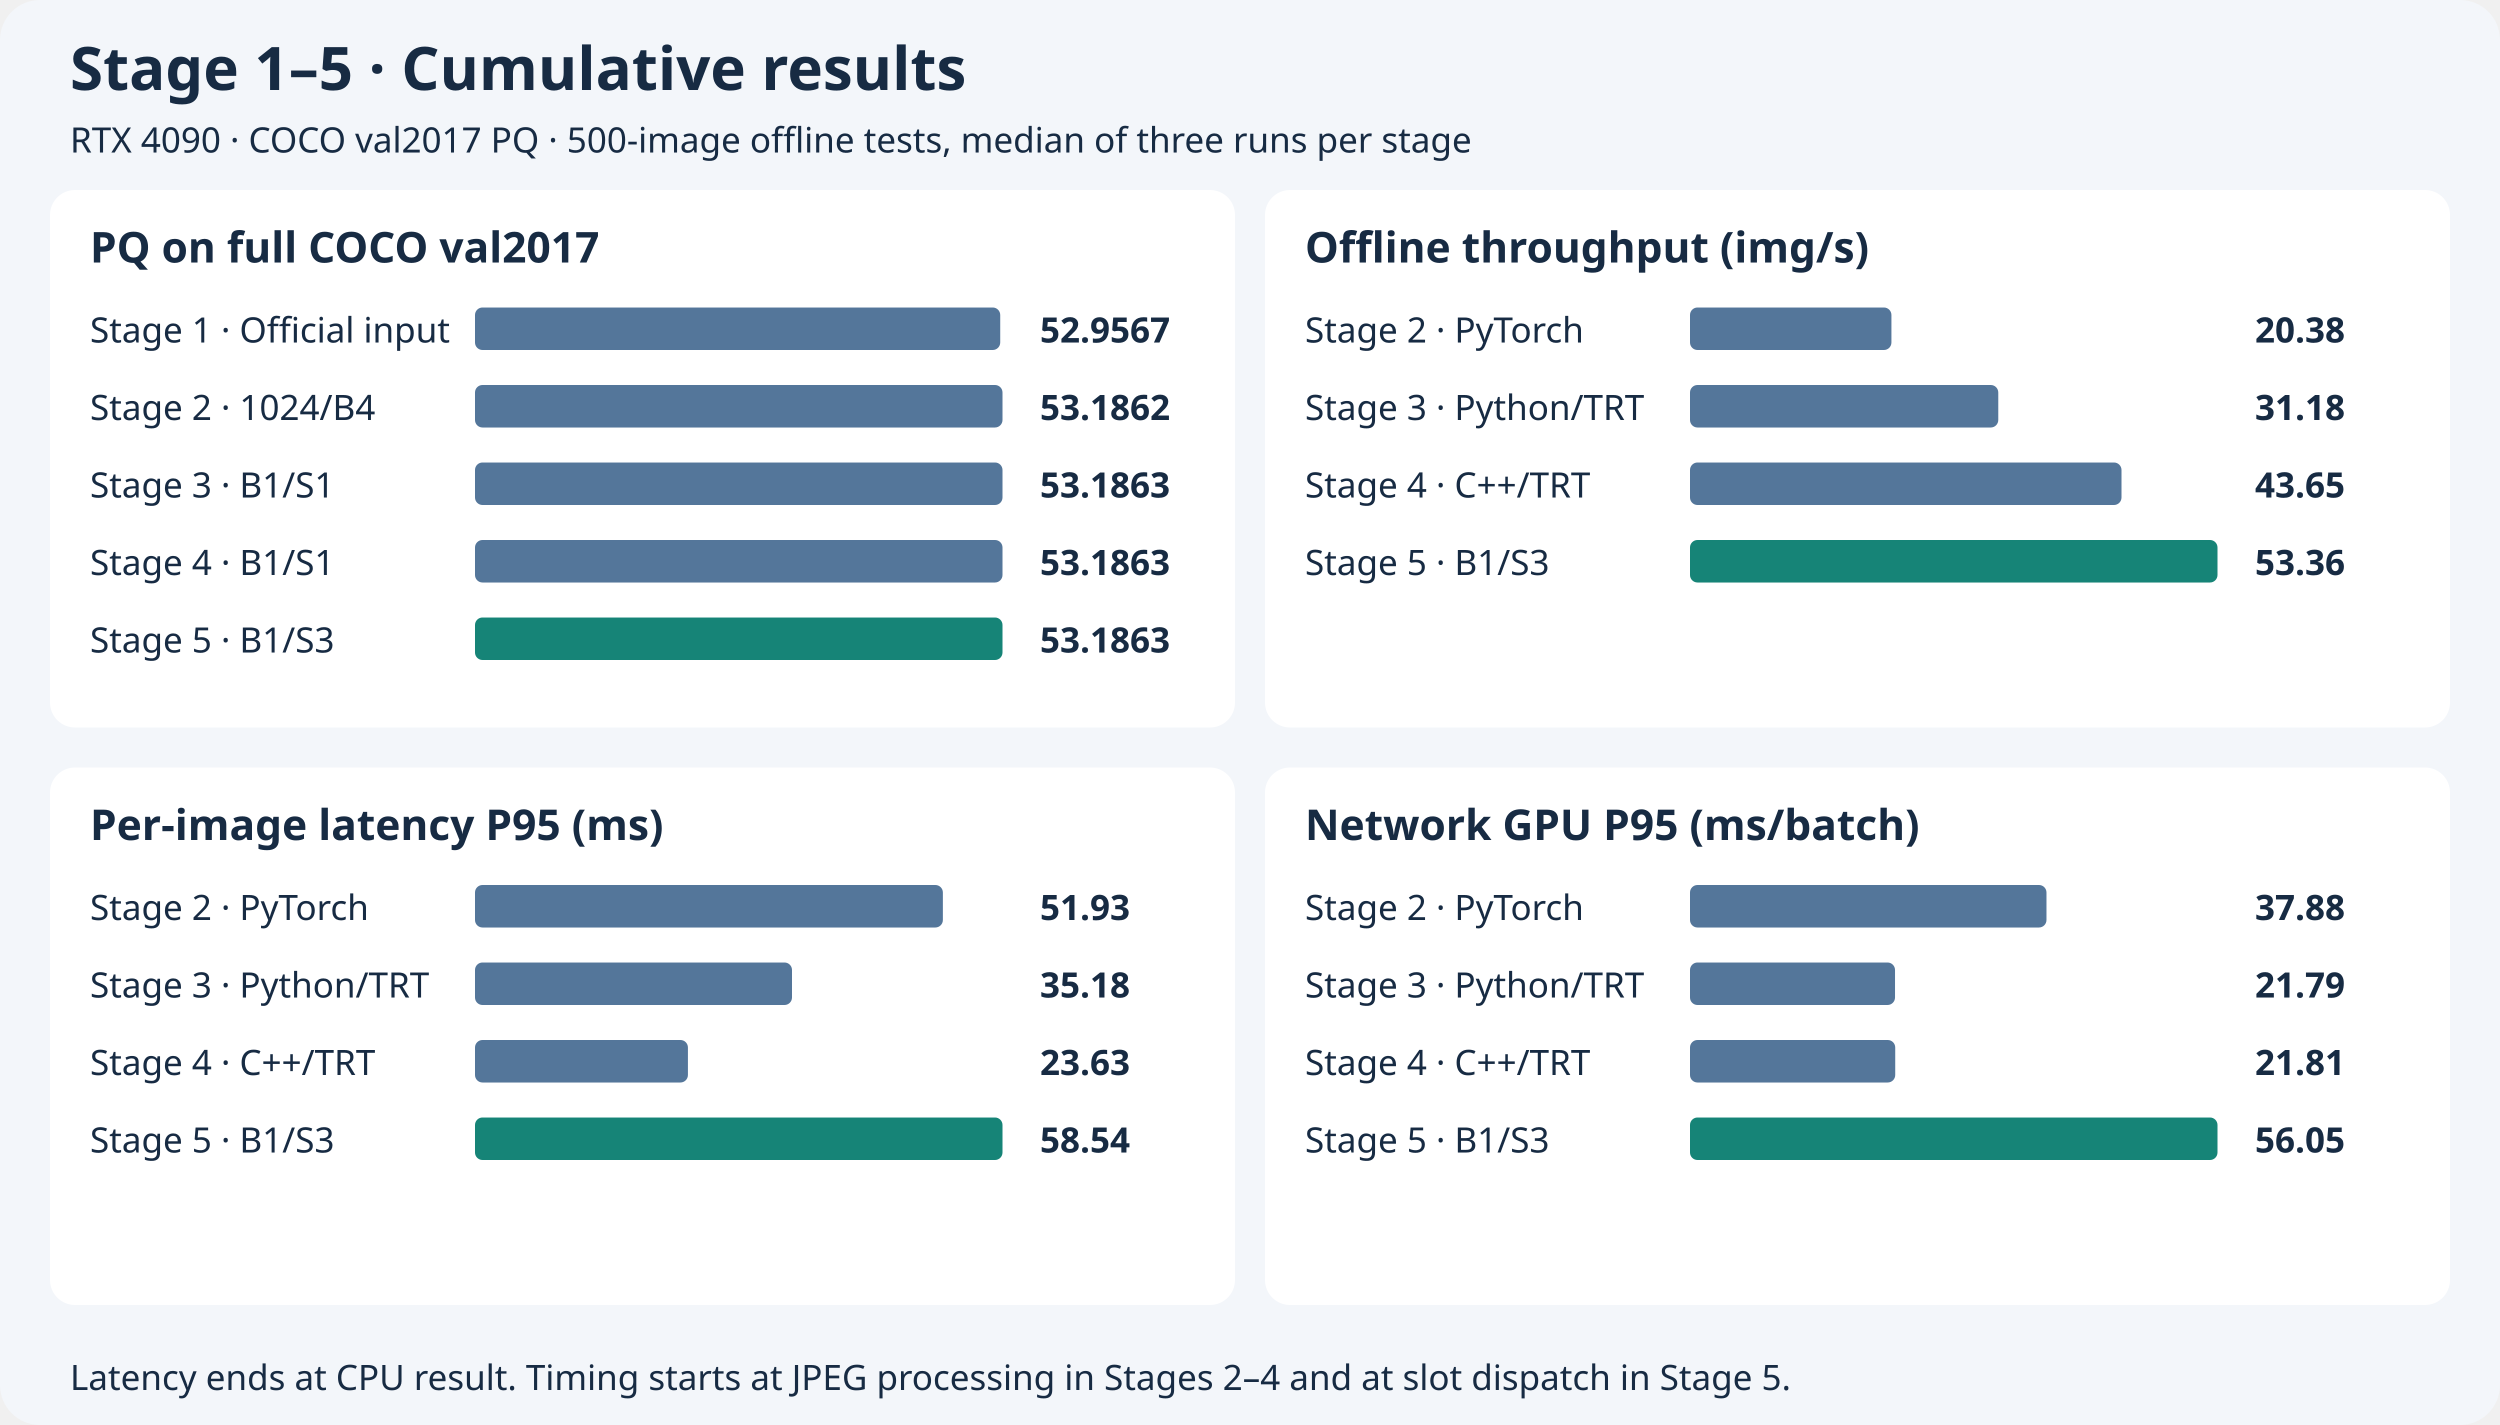
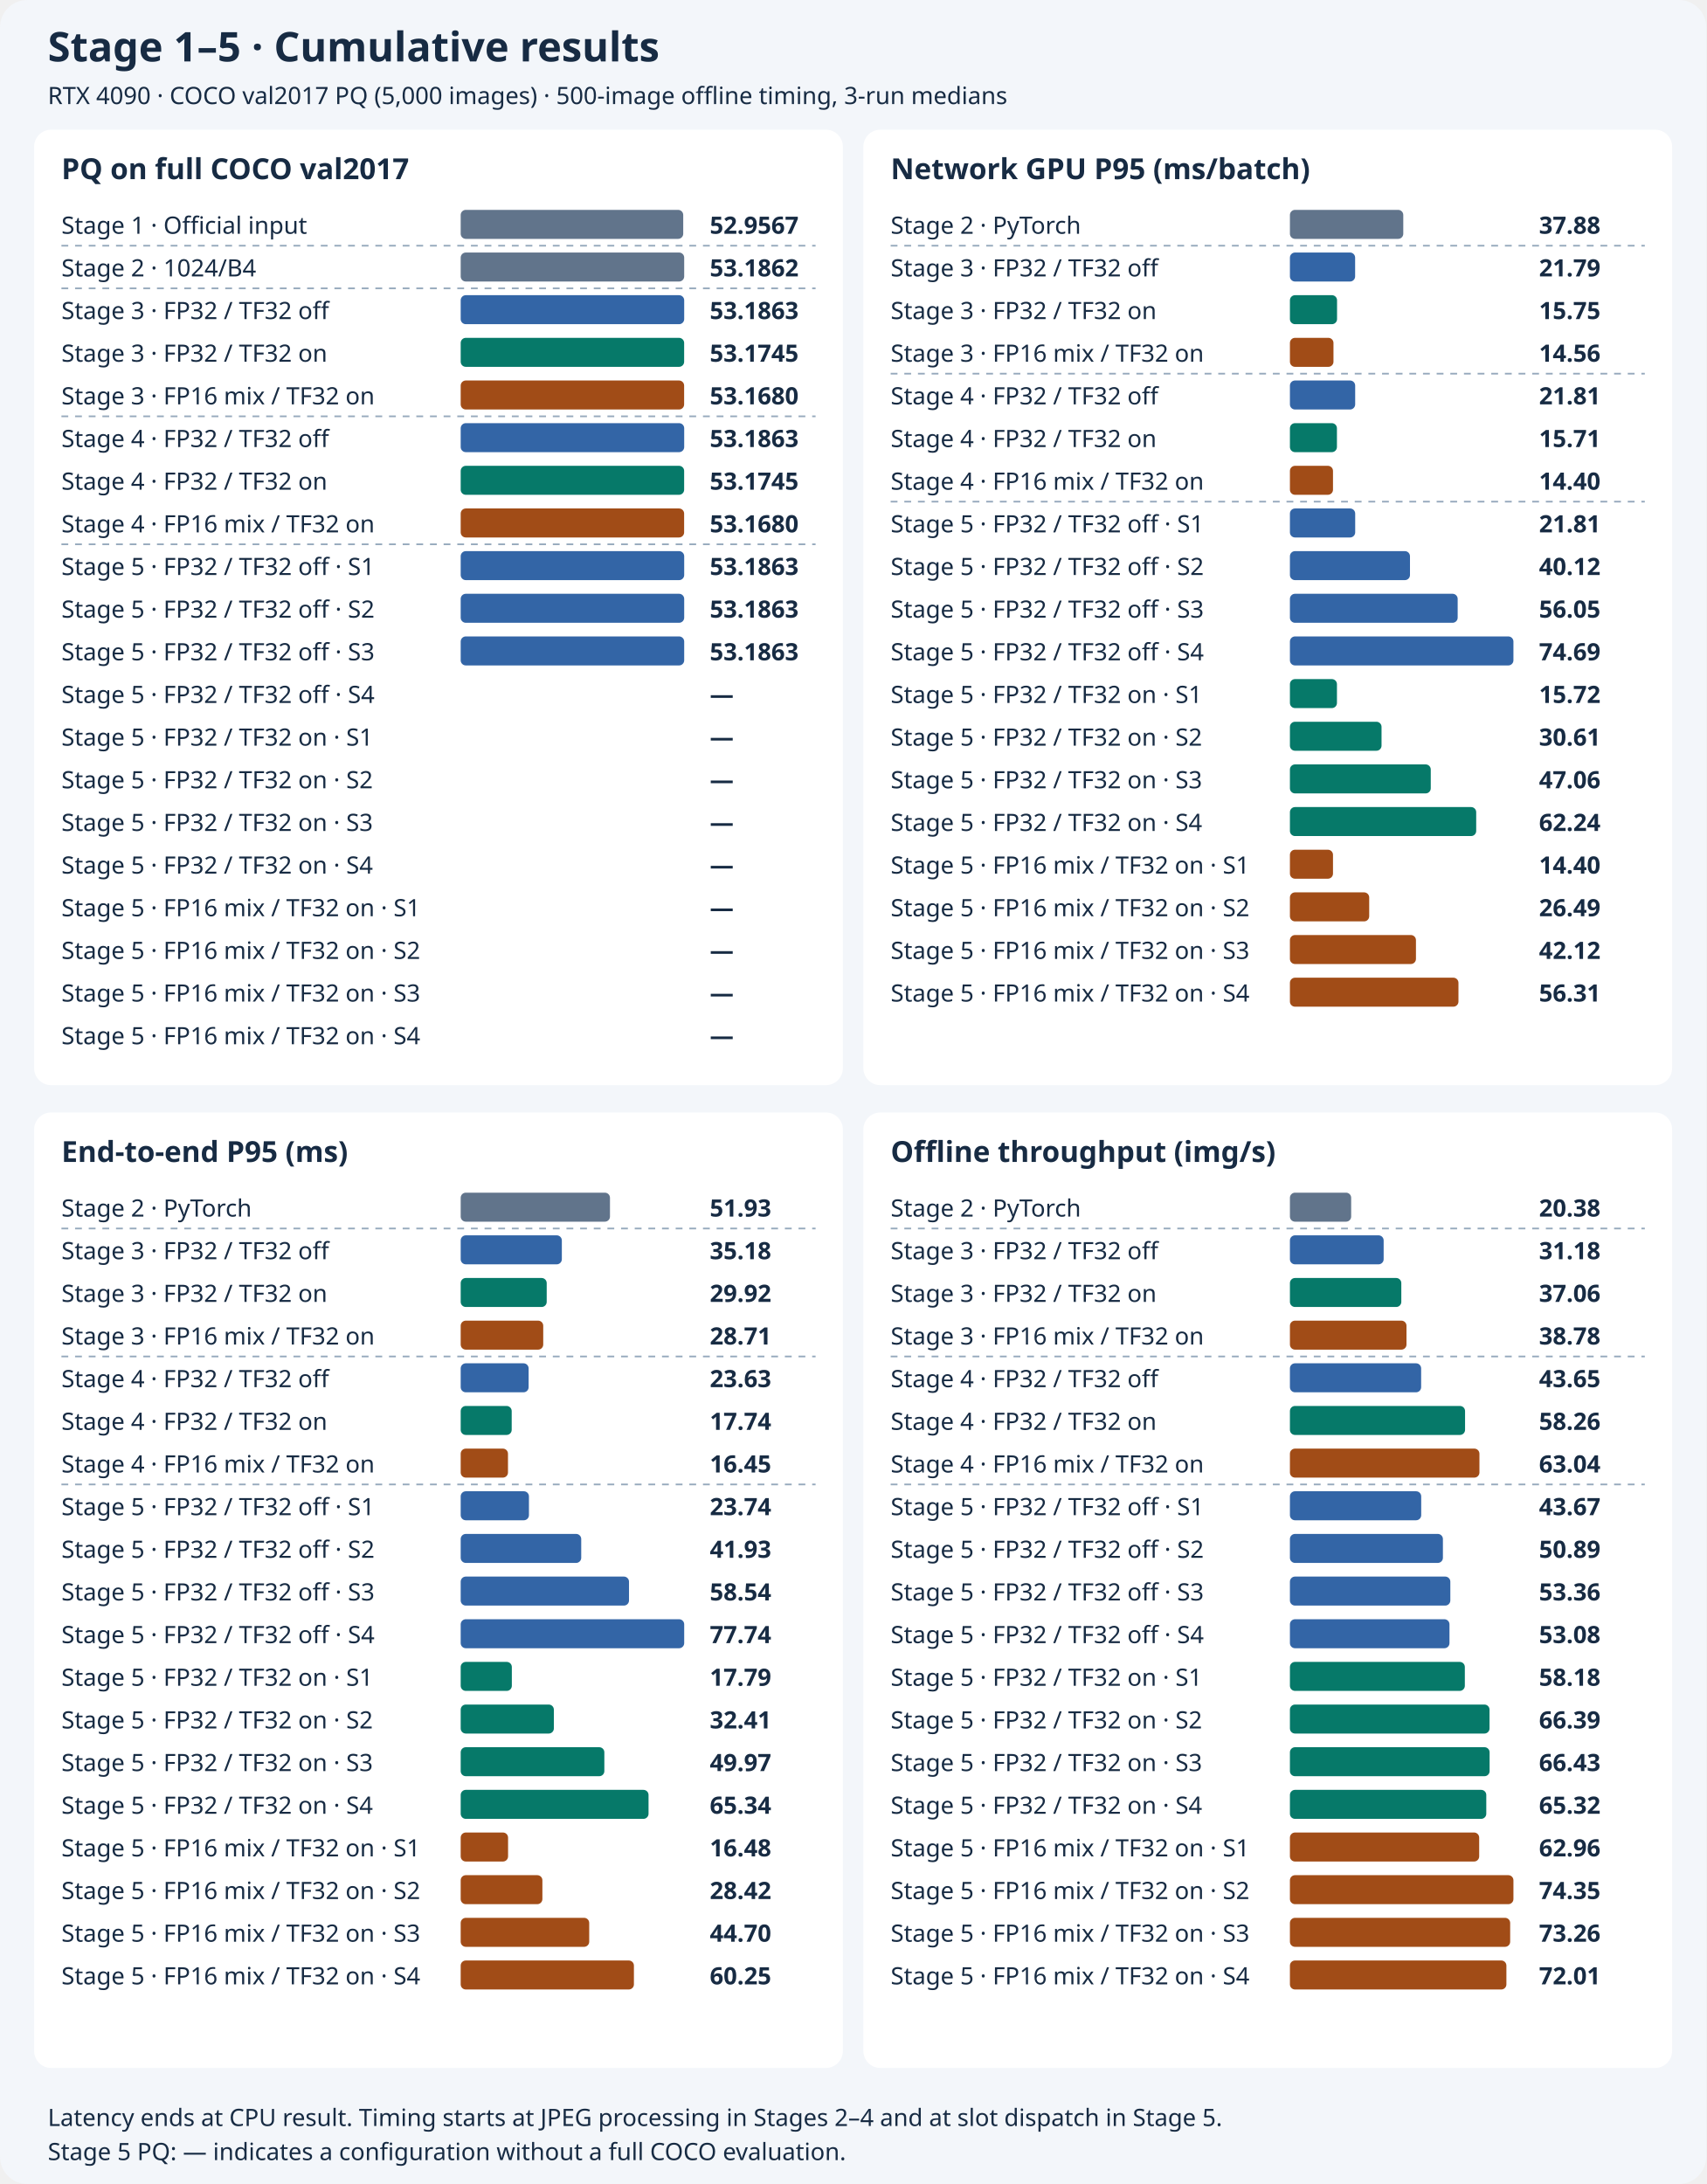
- <svg xmlns="http://www.w3.org/2000/svg" width="1000" height="570" viewBox="0 0 1000 570" role="img" aria-labelledby="title">
-   <rect width="1000" height="570" rx="16" fill="#f3f6fa" />
+ <svg xmlns="http://www.w3.org/2000/svg" width="1000" height="1280" viewBox="0 0 1000 1280" role="img" aria-labelledby="title">
+   <rect width="1000" height="1280" rx="16" fill="#f3f6fa" />
  <g font-family="system-ui, sans-serif" fill="#172b43">
    <text x="28" y="36" font-size="24" font-weight="700">Stage 1–5 · Cumulative results</text>
-     <text x="28" y="61" font-size="14" font-weight="400">RTX 4090 · COCO val2017 PQ · 500-image offline tests, median of three runs per stage</text>
-     <rect x="20" y="76" width="474" height="215" rx="10" fill="white" />
+     <text x="28" y="61" font-size="14" font-weight="400">RTX 4090 · COCO val2017 PQ (5,000 images) · 500-image offline timing, 3-run medians</text>
+     <rect x="20" y="76" width="474" height="560" rx="10" fill="white" />
    <text x="36" y="105" font-size="17" font-weight="700">PQ on full COCO val2017</text>
    <text x="36" y="137" font-size="14" font-weight="400">Stage 1 · Official input</text>
-     <rect x="190" y="123" width="210.09" height="17" rx="3" fill="#54769a" />
+     <rect x="270" y="123" width="130.43" height="17" rx="3" fill="#61748b" />
    <text x="416" y="137" font-size="14" font-weight="650">52.9567</text>
-     <text x="36" y="168" font-size="14" font-weight="400">Stage 2 · 1024/B4</text>
-     <rect x="190" y="154" width="211.00" height="17" rx="3" fill="#54769a" />
-     <text x="416" y="168" font-size="14" font-weight="650">53.1862</text>
-     <text x="36" y="199" font-size="14" font-weight="400">Stage 3 · B1/S1</text>
-     <rect x="190" y="185" width="211.00" height="17" rx="3" fill="#54769a" />
-     <text x="416" y="199" font-size="14" font-weight="650">53.1863</text>
-     <text x="36" y="230" font-size="14" font-weight="400">Stage 4 · B1/S1</text>
-     <rect x="190" y="216" width="211.00" height="17" rx="3" fill="#54769a" />
-     <text x="416" y="230" font-size="14" font-weight="650">53.1863</text>
-     <text x="36" y="261" font-size="14" font-weight="400">Stage 5 · B1/S3</text>
-     <rect x="190" y="247" width="211.00" height="17" rx="3" fill="#168477" />
-     <text x="416" y="261" font-size="14" font-weight="650">53.1863</text>
-     <rect x="506" y="76" width="474" height="215" rx="10" fill="white" />
-     <text x="522" y="105" font-size="17" font-weight="700">Offline throughput (img/s)</text>
+     <path d="M36 144h442" stroke="#97aabd" stroke-dasharray="4 4" />
+     <text x="36" y="162" font-size="14" font-weight="400">Stage 2 · 1024/B4</text>
+     <rect x="270" y="148" width="131.00" height="17" rx="3" fill="#61748b" />
+     <text x="416" y="162" font-size="14" font-weight="650">53.1862</text>
+     <path d="M36 169h442" stroke="#97aabd" stroke-dasharray="4 4" />
+     <text x="36" y="187" font-size="14" font-weight="400">Stage 3 · FP32 / TF32 off</text>
+     <rect x="270" y="173" width="131.00" height="17" rx="3" fill="#3365a6" />
+     <text x="416" y="187" font-size="14" font-weight="650">53.1863</text>
+     <text x="36" y="212" font-size="14" font-weight="400">Stage 3 · FP32 / TF32 on</text>
+     <rect x="270" y="198" width="130.97" height="17" rx="3" fill="#067969" />
+     <text x="416" y="212" font-size="14" font-weight="650">53.1745</text>
+     <text x="36" y="237" font-size="14" font-weight="400">Stage 3 · FP16 mix / TF32 on</text>
+     <rect x="270" y="223" width="130.96" height="17" rx="3" fill="#a14c17" />
+     <text x="416" y="237" font-size="14" font-weight="650">53.1680</text>
+     <path d="M36 244h442" stroke="#97aabd" stroke-dasharray="4 4" />
+     <text x="36" y="262" font-size="14" font-weight="400">Stage 4 · FP32 / TF32 off</text>
+     <rect x="270" y="248" width="131.00" height="17" rx="3" fill="#3365a6" />
+     <text x="416" y="262" font-size="14" font-weight="650">53.1863</text>
+     <text x="36" y="287" font-size="14" font-weight="400">Stage 4 · FP32 / TF32 on</text>
+     <rect x="270" y="273" width="130.97" height="17" rx="3" fill="#067969" />
+     <text x="416" y="287" font-size="14" font-weight="650">53.1745</text>
+     <text x="36" y="312" font-size="14" font-weight="400">Stage 4 · FP16 mix / TF32 on</text>
+     <rect x="270" y="298" width="130.96" height="17" rx="3" fill="#a14c17" />
+     <text x="416" y="312" font-size="14" font-weight="650">53.1680</text>
+     <path d="M36 319h442" stroke="#97aabd" stroke-dasharray="4 4" />
+     <text x="36" y="337" font-size="14" font-weight="400">Stage 5 · FP32 / TF32 off · S1</text>
+     <rect x="270" y="323" width="131.00" height="17" rx="3" fill="#3365a6" />
+     <text x="416" y="337" font-size="14" font-weight="650">53.1863</text>
+     <text x="36" y="362" font-size="14" font-weight="400">Stage 5 · FP32 / TF32 off · S2</text>
+     <rect x="270" y="348" width="131.00" height="17" rx="3" fill="#3365a6" />
+     <text x="416" y="362" font-size="14" font-weight="650">53.1863</text>
+     <text x="36" y="387" font-size="14" font-weight="400">Stage 5 · FP32 / TF32 off · S3</text>
+     <rect x="270" y="373" width="131.00" height="17" rx="3" fill="#3365a6" />
+     <text x="416" y="387" font-size="14" font-weight="650">53.1863</text>
+     <text x="36" y="412" font-size="14" font-weight="400">Stage 5 · FP32 / TF32 off · S4</text>
+     <text x="416" y="412" font-size="14" font-weight="650">—</text>
+     <text x="36" y="437" font-size="14" font-weight="400">Stage 5 · FP32 / TF32 on · S1</text>
+     <text x="416" y="437" font-size="14" font-weight="650">—</text>
+     <text x="36" y="462" font-size="14" font-weight="400">Stage 5 · FP32 / TF32 on · S2</text>
+     <text x="416" y="462" font-size="14" font-weight="650">—</text>
+     <text x="36" y="487" font-size="14" font-weight="400">Stage 5 · FP32 / TF32 on · S3</text>
+     <text x="416" y="487" font-size="14" font-weight="650">—</text>
+     <text x="36" y="512" font-size="14" font-weight="400">Stage 5 · FP32 / TF32 on · S4</text>
+     <text x="416" y="512" font-size="14" font-weight="650">—</text>
+     <text x="36" y="537" font-size="14" font-weight="400">Stage 5 · FP16 mix / TF32 on · S1</text>
+     <text x="416" y="537" font-size="14" font-weight="650">—</text>
+     <text x="36" y="562" font-size="14" font-weight="400">Stage 5 · FP16 mix / TF32 on · S2</text>
+     <text x="416" y="562" font-size="14" font-weight="650">—</text>
+     <text x="36" y="587" font-size="14" font-weight="400">Stage 5 · FP16 mix / TF32 on · S3</text>
+     <text x="416" y="587" font-size="14" font-weight="650">—</text>
+     <text x="36" y="612" font-size="14" font-weight="400">Stage 5 · FP16 mix / TF32 on · S4</text>
+     <text x="416" y="612" font-size="14" font-weight="650">—</text>
+     <rect x="506" y="76" width="474" height="560" rx="10" fill="white" />
+     <text x="522" y="105" font-size="17" font-weight="700">Network GPU P95 (ms/batch)</text>
    <text x="522" y="137" font-size="14" font-weight="400">Stage 2 · PyTorch</text>
-     <rect x="676" y="123" width="80.57" height="17" rx="3" fill="#54769a" />
-     <text x="902" y="137" font-size="14" font-weight="650">20.38</text>
-     <text x="522" y="168" font-size="14" font-weight="400">Stage 3 · Python/TRT</text>
-     <rect x="676" y="154" width="123.31" height="17" rx="3" fill="#54769a" />
-     <text x="902" y="168" font-size="14" font-weight="650">31.18</text>
-     <text x="522" y="199" font-size="14" font-weight="400">Stage 4 · C++/TRT</text>
-     <rect x="676" y="185" width="172.60" height="17" rx="3" fill="#54769a" />
-     <text x="902" y="199" font-size="14" font-weight="650">43.65</text>
-     <text x="522" y="230" font-size="14" font-weight="400">Stage 5 · B1/S3</text>
-     <rect x="676" y="216" width="211.00" height="17" rx="3" fill="#168477" />
-     <text x="902" y="230" font-size="14" font-weight="650">53.36</text>
-     <rect x="20" y="307" width="474" height="215" rx="10" fill="white" />
-     <text x="36" y="336" font-size="17" font-weight="700">Per-image latency P95 (ms)</text>
-     <text x="36" y="368" font-size="14" font-weight="400">Stage 2 · PyTorch</text>
-     <rect x="190" y="354" width="187.15" height="17" rx="3" fill="#54769a" />
-     <text x="416" y="368" font-size="14" font-weight="650">51.93</text>
-     <text x="36" y="399" font-size="14" font-weight="400">Stage 3 · Python/TRT</text>
-     <rect x="190" y="385" width="126.80" height="17" rx="3" fill="#54769a" />
-     <text x="416" y="399" font-size="14" font-weight="650">35.18</text>
-     <text x="36" y="430" font-size="14" font-weight="400">Stage 4 · C++/TRT</text>
-     <rect x="190" y="416" width="85.17" height="17" rx="3" fill="#54769a" />
-     <text x="416" y="430" font-size="14" font-weight="650">23.63</text>
-     <text x="36" y="461" font-size="14" font-weight="400">Stage 5 · B1/S3</text>
-     <rect x="190" y="447" width="211.00" height="17" rx="3" fill="#168477" />
-     <text x="416" y="461" font-size="14" font-weight="650">58.54</text>
-     <rect x="506" y="307" width="474" height="215" rx="10" fill="white" />
-     <text x="522" y="336" font-size="17" font-weight="700">Network GPU P95 (ms/batch)</text>
-     <text x="522" y="368" font-size="14" font-weight="400">Stage 2 · PyTorch</text>
-     <rect x="676" y="354" width="142.59" height="17" rx="3" fill="#54769a" />
-     <text x="902" y="368" font-size="14" font-weight="650">37.88</text>
-     <text x="522" y="399" font-size="14" font-weight="400">Stage 3 · Python/TRT</text>
-     <rect x="676" y="385" width="82.01" height="17" rx="3" fill="#54769a" />
-     <text x="902" y="399" font-size="14" font-weight="650">21.79</text>
-     <text x="522" y="430" font-size="14" font-weight="400">Stage 4 · C++/TRT</text>
-     <rect x="676" y="416" width="82.09" height="17" rx="3" fill="#54769a" />
-     <text x="902" y="430" font-size="14" font-weight="650">21.81</text>
-     <text x="522" y="461" font-size="14" font-weight="400">Stage 5 · B1/S3</text>
-     <rect x="676" y="447" width="211.00" height="17" rx="3" fill="#168477" />
-     <text x="902" y="461" font-size="14" font-weight="650">56.05</text>
-     <text x="28" y="556" font-size="14" font-weight="400">Latency ends at CPU result. Timing starts at JPEG processing in Stages 2–4 and at slot dispatch in Stage 5.</text>
+     <rect x="756" y="123" width="66.44" height="17" rx="3" fill="#61748b" />
+     <text x="902" y="137" font-size="14" font-weight="650">37.88</text>
+     <path d="M522 144h442" stroke="#97aabd" stroke-dasharray="4 4" />
+     <text x="522" y="162" font-size="14" font-weight="400">Stage 3 · FP32 / TF32 off</text>
+     <rect x="756" y="148" width="38.22" height="17" rx="3" fill="#3365a6" />
+     <text x="902" y="162" font-size="14" font-weight="650">21.79</text>
+     <text x="522" y="187" font-size="14" font-weight="400">Stage 3 · FP32 / TF32 on</text>
+     <rect x="756" y="173" width="27.63" height="17" rx="3" fill="#067969" />
+     <text x="902" y="187" font-size="14" font-weight="650">15.75</text>
+     <text x="522" y="212" font-size="14" font-weight="400">Stage 3 · FP16 mix / TF32 on</text>
+     <rect x="756" y="198" width="25.53" height="17" rx="3" fill="#a14c17" />
+     <text x="902" y="212" font-size="14" font-weight="650">14.56</text>
+     <path d="M522 219h442" stroke="#97aabd" stroke-dasharray="4 4" />
+     <text x="522" y="237" font-size="14" font-weight="400">Stage 4 · FP32 / TF32 off</text>
+     <rect x="756" y="223" width="38.25" height="17" rx="3" fill="#3365a6" />
+     <text x="902" y="237" font-size="14" font-weight="650">21.81</text>
+     <text x="522" y="262" font-size="14" font-weight="400">Stage 4 · FP32 / TF32 on</text>
+     <rect x="756" y="248" width="27.56" height="17" rx="3" fill="#067969" />
+     <text x="902" y="262" font-size="14" font-weight="650">15.71</text>
+     <text x="522" y="287" font-size="14" font-weight="400">Stage 4 · FP16 mix / TF32 on</text>
+     <rect x="756" y="273" width="25.25" height="17" rx="3" fill="#a14c17" />
+     <text x="902" y="287" font-size="14" font-weight="650">14.40</text>
+     <path d="M522 294h442" stroke="#97aabd" stroke-dasharray="4 4" />
+     <text x="522" y="312" font-size="14" font-weight="400">Stage 5 · FP32 / TF32 off · S1</text>
+     <rect x="756" y="298" width="38.26" height="17" rx="3" fill="#3365a6" />
+     <text x="902" y="312" font-size="14" font-weight="650">21.81</text>
+     <text x="522" y="337" font-size="14" font-weight="400">Stage 5 · FP32 / TF32 off · S2</text>
+     <rect x="756" y="323" width="70.37" height="17" rx="3" fill="#3365a6" />
+     <text x="902" y="337" font-size="14" font-weight="650">40.12</text>
+     <text x="522" y="362" font-size="14" font-weight="400">Stage 5 · FP32 / TF32 off · S3</text>
+     <rect x="756" y="348" width="98.32" height="17" rx="3" fill="#3365a6" />
+     <text x="902" y="362" font-size="14" font-weight="650">56.05</text>
+     <text x="522" y="387" font-size="14" font-weight="400">Stage 5 · FP32 / TF32 off · S4</text>
+     <rect x="756" y="373" width="131.00" height="17" rx="3" fill="#3365a6" />
+     <text x="902" y="387" font-size="14" font-weight="650">74.69</text>
+     <text x="522" y="412" font-size="14" font-weight="400">Stage 5 · FP32 / TF32 on · S1</text>
+     <rect x="756" y="398" width="27.57" height="17" rx="3" fill="#067969" />
+     <text x="902" y="412" font-size="14" font-weight="650">15.72</text>
+     <text x="522" y="437" font-size="14" font-weight="400">Stage 5 · FP32 / TF32 on · S2</text>
+     <rect x="756" y="423" width="53.70" height="17" rx="3" fill="#067969" />
+     <text x="902" y="437" font-size="14" font-weight="650">30.61</text>
+     <text x="522" y="462" font-size="14" font-weight="400">Stage 5 · FP32 / TF32 on · S3</text>
+     <rect x="756" y="448" width="82.55" height="17" rx="3" fill="#067969" />
+     <text x="902" y="462" font-size="14" font-weight="650">47.06</text>
+     <text x="522" y="487" font-size="14" font-weight="400">Stage 5 · FP32 / TF32 on · S4</text>
+     <rect x="756" y="473" width="109.18" height="17" rx="3" fill="#067969" />
+     <text x="902" y="487" font-size="14" font-weight="650">62.24</text>
+     <text x="522" y="512" font-size="14" font-weight="400">Stage 5 · FP16 mix / TF32 on · S1</text>
+     <rect x="756" y="498" width="25.25" height="17" rx="3" fill="#a14c17" />
+     <text x="902" y="512" font-size="14" font-weight="650">14.40</text>
+     <text x="522" y="537" font-size="14" font-weight="400">Stage 5 · FP16 mix / TF32 on · S2</text>
+     <rect x="756" y="523" width="46.47" height="17" rx="3" fill="#a14c17" />
+     <text x="902" y="537" font-size="14" font-weight="650">26.49</text>
+     <text x="522" y="562" font-size="14" font-weight="400">Stage 5 · FP16 mix / TF32 on · S3</text>
+     <rect x="756" y="548" width="73.87" height="17" rx="3" fill="#a14c17" />
+     <text x="902" y="562" font-size="14" font-weight="650">42.12</text>
+     <text x="522" y="587" font-size="14" font-weight="400">Stage 5 · FP16 mix / TF32 on · S4</text>
+     <rect x="756" y="573" width="98.78" height="17" rx="3" fill="#a14c17" />
+     <text x="902" y="587" font-size="14" font-weight="650">56.31</text>
+     <rect x="20" y="652" width="474" height="560" rx="10" fill="white" />
+     <text x="36" y="681" font-size="17" font-weight="700">End-to-end P95 (ms)</text>
+     <text x="36" y="713" font-size="14" font-weight="400">Stage 2 · PyTorch</text>
+     <rect x="270" y="699" width="87.50" height="17" rx="3" fill="#61748b" />
+     <text x="416" y="713" font-size="14" font-weight="650">51.93</text>
+     <path d="M36 720h442" stroke="#97aabd" stroke-dasharray="4 4" />
+     <text x="36" y="738" font-size="14" font-weight="400">Stage 3 · FP32 / TF32 off</text>
+     <rect x="270" y="724" width="59.29" height="17" rx="3" fill="#3365a6" />
+     <text x="416" y="738" font-size="14" font-weight="650">35.18</text>
+     <text x="36" y="763" font-size="14" font-weight="400">Stage 3 · FP32 / TF32 on</text>
+     <rect x="270" y="749" width="50.42" height="17" rx="3" fill="#067969" />
+     <text x="416" y="763" font-size="14" font-weight="650">29.92</text>
+     <text x="36" y="788" font-size="14" font-weight="400">Stage 3 · FP16 mix / TF32 on</text>
+     <rect x="270" y="774" width="48.38" height="17" rx="3" fill="#a14c17" />
+     <text x="416" y="788" font-size="14" font-weight="650">28.71</text>
+     <path d="M36 795h442" stroke="#97aabd" stroke-dasharray="4 4" />
+     <text x="36" y="813" font-size="14" font-weight="400">Stage 4 · FP32 / TF32 off</text>
+     <rect x="270" y="799" width="39.82" height="17" rx="3" fill="#3365a6" />
+     <text x="416" y="813" font-size="14" font-weight="650">23.63</text>
+     <text x="36" y="838" font-size="14" font-weight="400">Stage 4 · FP32 / TF32 on</text>
+     <rect x="270" y="824" width="29.90" height="17" rx="3" fill="#067969" />
+     <text x="416" y="838" font-size="14" font-weight="650">17.74</text>
+     <text x="36" y="863" font-size="14" font-weight="400">Stage 4 · FP16 mix / TF32 on</text>
+     <rect x="270" y="849" width="27.72" height="17" rx="3" fill="#a14c17" />
+     <text x="416" y="863" font-size="14" font-weight="650">16.45</text>
+     <path d="M36 870h442" stroke="#97aabd" stroke-dasharray="4 4" />
+     <text x="36" y="888" font-size="14" font-weight="400">Stage 5 · FP32 / TF32 off · S1</text>
+     <rect x="270" y="874" width="40.01" height="17" rx="3" fill="#3365a6" />
+     <text x="416" y="888" font-size="14" font-weight="650">23.74</text>
+     <text x="36" y="913" font-size="14" font-weight="400">Stage 5 · FP32 / TF32 off · S2</text>
+     <rect x="270" y="899" width="70.65" height="17" rx="3" fill="#3365a6" />
+     <text x="416" y="913" font-size="14" font-weight="650">41.93</text>
+     <text x="36" y="938" font-size="14" font-weight="400">Stage 5 · FP32 / TF32 off · S3</text>
+     <rect x="270" y="924" width="98.65" height="17" rx="3" fill="#3365a6" />
+     <text x="416" y="938" font-size="14" font-weight="650">58.54</text>
+     <text x="36" y="963" font-size="14" font-weight="400">Stage 5 · FP32 / TF32 off · S4</text>
+     <rect x="270" y="949" width="131.00" height="17" rx="3" fill="#3365a6" />
+     <text x="416" y="963" font-size="14" font-weight="650">77.74</text>
+     <text x="36" y="988" font-size="14" font-weight="400">Stage 5 · FP32 / TF32 on · S1</text>
+     <rect x="270" y="974" width="29.98" height="17" rx="3" fill="#067969" />
+     <text x="416" y="988" font-size="14" font-weight="650">17.79</text>
+     <text x="36" y="1013" font-size="14" font-weight="400">Stage 5 · FP32 / TF32 on · S2</text>
+     <rect x="270" y="999" width="54.61" height="17" rx="3" fill="#067969" />
+     <text x="416" y="1013" font-size="14" font-weight="650">32.41</text>
+     <text x="36" y="1038" font-size="14" font-weight="400">Stage 5 · FP32 / TF32 on · S3</text>
+     <rect x="270" y="1024" width="84.20" height="17" rx="3" fill="#067969" />
+     <text x="416" y="1038" font-size="14" font-weight="650">49.97</text>
+     <text x="36" y="1063" font-size="14" font-weight="400">Stage 5 · FP32 / TF32 on · S4</text>
+     <rect x="270" y="1049" width="110.10" height="17" rx="3" fill="#067969" />
+     <text x="416" y="1063" font-size="14" font-weight="650">65.34</text>
+     <text x="36" y="1088" font-size="14" font-weight="400">Stage 5 · FP16 mix / TF32 on · S1</text>
+     <rect x="270" y="1074" width="27.77" height="17" rx="3" fill="#a14c17" />
+     <text x="416" y="1088" font-size="14" font-weight="650">16.48</text>
+     <text x="36" y="1113" font-size="14" font-weight="400">Stage 5 · FP16 mix / TF32 on · S2</text>
+     <rect x="270" y="1099" width="47.89" height="17" rx="3" fill="#a14c17" />
+     <text x="416" y="1113" font-size="14" font-weight="650">28.42</text>
+     <text x="36" y="1138" font-size="14" font-weight="400">Stage 5 · FP16 mix / TF32 on · S3</text>
+     <rect x="270" y="1124" width="75.33" height="17" rx="3" fill="#a14c17" />
+     <text x="416" y="1138" font-size="14" font-weight="650">44.70</text>
+     <text x="36" y="1163" font-size="14" font-weight="400">Stage 5 · FP16 mix / TF32 on · S4</text>
+     <rect x="270" y="1149" width="101.53" height="17" rx="3" fill="#a14c17" />
+     <text x="416" y="1163" font-size="14" font-weight="650">60.25</text>
+     <rect x="506" y="652" width="474" height="560" rx="10" fill="white" />
+     <text x="522" y="681" font-size="17" font-weight="700">Offline throughput (img/s)</text>
+     <text x="522" y="713" font-size="14" font-weight="400">Stage 2 · PyTorch</text>
+     <rect x="756" y="699" width="35.90" height="17" rx="3" fill="#61748b" />
+     <text x="902" y="713" font-size="14" font-weight="650">20.38</text>
+     <path d="M522 720h442" stroke="#97aabd" stroke-dasharray="4 4" />
+     <text x="522" y="738" font-size="14" font-weight="400">Stage 3 · FP32 / TF32 off</text>
+     <rect x="756" y="724" width="54.94" height="17" rx="3" fill="#3365a6" />
+     <text x="902" y="738" font-size="14" font-weight="650">31.18</text>
+     <text x="522" y="763" font-size="14" font-weight="400">Stage 3 · FP32 / TF32 on</text>
+     <rect x="756" y="749" width="65.29" height="17" rx="3" fill="#067969" />
+     <text x="902" y="763" font-size="14" font-weight="650">37.06</text>
+     <text x="522" y="788" font-size="14" font-weight="400">Stage 3 · FP16 mix / TF32 on</text>
+     <rect x="756" y="774" width="68.32" height="17" rx="3" fill="#a14c17" />
+     <text x="902" y="788" font-size="14" font-weight="650">38.78</text>
+     <path d="M522 795h442" stroke="#97aabd" stroke-dasharray="4 4" />
+     <text x="522" y="813" font-size="14" font-weight="400">Stage 4 · FP32 / TF32 off</text>
+     <rect x="756" y="799" width="76.91" height="17" rx="3" fill="#3365a6" />
+     <text x="902" y="813" font-size="14" font-weight="650">43.65</text>
+     <text x="522" y="838" font-size="14" font-weight="400">Stage 4 · FP32 / TF32 on</text>
+     <rect x="756" y="824" width="102.65" height="17" rx="3" fill="#067969" />
+     <text x="902" y="838" font-size="14" font-weight="650">58.26</text>
+     <text x="522" y="863" font-size="14" font-weight="400">Stage 4 · FP16 mix / TF32 on</text>
+     <rect x="756" y="849" width="111.08" height="17" rx="3" fill="#a14c17" />
+     <text x="902" y="863" font-size="14" font-weight="650">63.04</text>
+     <path d="M522 870h442" stroke="#97aabd" stroke-dasharray="4 4" />
+     <text x="522" y="888" font-size="14" font-weight="400">Stage 5 · FP32 / TF32 off · S1</text>
+     <rect x="756" y="874" width="76.95" height="17" rx="3" fill="#3365a6" />
+     <text x="902" y="888" font-size="14" font-weight="650">43.67</text>
+     <text x="522" y="913" font-size="14" font-weight="400">Stage 5 · FP32 / TF32 off · S2</text>
+     <rect x="756" y="899" width="89.67" height="17" rx="3" fill="#3365a6" />
+     <text x="902" y="913" font-size="14" font-weight="650">50.89</text>
+     <text x="522" y="938" font-size="14" font-weight="400">Stage 5 · FP32 / TF32 off · S3</text>
+     <rect x="756" y="924" width="94.02" height="17" rx="3" fill="#3365a6" />
+     <text x="902" y="938" font-size="14" font-weight="650">53.36</text>
+     <text x="522" y="963" font-size="14" font-weight="400">Stage 5 · FP32 / TF32 off · S4</text>
+     <rect x="756" y="949" width="93.52" height="17" rx="3" fill="#3365a6" />
+     <text x="902" y="963" font-size="14" font-weight="650">53.08</text>
+     <text x="522" y="988" font-size="14" font-weight="400">Stage 5 · FP32 / TF32 on · S1</text>
+     <rect x="756" y="974" width="102.52" height="17" rx="3" fill="#067969" />
+     <text x="902" y="988" font-size="14" font-weight="650">58.18</text>
+     <text x="522" y="1013" font-size="14" font-weight="400">Stage 5 · FP32 / TF32 on · S2</text>
+     <rect x="756" y="999" width="116.99" height="17" rx="3" fill="#067969" />
+     <text x="902" y="1013" font-size="14" font-weight="650">66.39</text>
+     <text x="522" y="1038" font-size="14" font-weight="400">Stage 5 · FP32 / TF32 on · S3</text>
+     <rect x="756" y="1024" width="117.04" height="17" rx="3" fill="#067969" />
+     <text x="902" y="1038" font-size="14" font-weight="650">66.43</text>
+     <text x="522" y="1063" font-size="14" font-weight="400">Stage 5 · FP32 / TF32 on · S4</text>
+     <rect x="756" y="1049" width="115.09" height="17" rx="3" fill="#067969" />
+     <text x="902" y="1063" font-size="14" font-weight="650">65.32</text>
+     <text x="522" y="1088" font-size="14" font-weight="400">Stage 5 · FP16 mix / TF32 on · S1</text>
+     <rect x="756" y="1074" width="110.93" height="17" rx="3" fill="#a14c17" />
+     <text x="902" y="1088" font-size="14" font-weight="650">62.96</text>
+     <text x="522" y="1113" font-size="14" font-weight="400">Stage 5 · FP16 mix / TF32 on · S2</text>
+     <rect x="756" y="1099" width="131.00" height="17" rx="3" fill="#a14c17" />
+     <text x="902" y="1113" font-size="14" font-weight="650">74.35</text>
+     <text x="522" y="1138" font-size="14" font-weight="400">Stage 5 · FP16 mix / TF32 on · S3</text>
+     <rect x="756" y="1124" width="129.09" height="17" rx="3" fill="#a14c17" />
+     <text x="902" y="1138" font-size="14" font-weight="650">73.26</text>
+     <text x="522" y="1163" font-size="14" font-weight="400">Stage 5 · FP16 mix / TF32 on · S4</text>
+     <rect x="756" y="1149" width="126.88" height="17" rx="3" fill="#a14c17" />
+     <text x="902" y="1163" font-size="14" font-weight="650">72.01</text>
+     <text x="28" y="1246" font-size="14" font-weight="400">Latency ends at CPU result. Timing starts at JPEG processing in Stages 2–4 and at slot dispatch in Stage 5.</text>
+     <text x="28" y="1266" font-size="14" font-weight="400">Stage 5 PQ: — indicates a configuration without a full COCO evaluation.</text>
  </g>
</svg>
